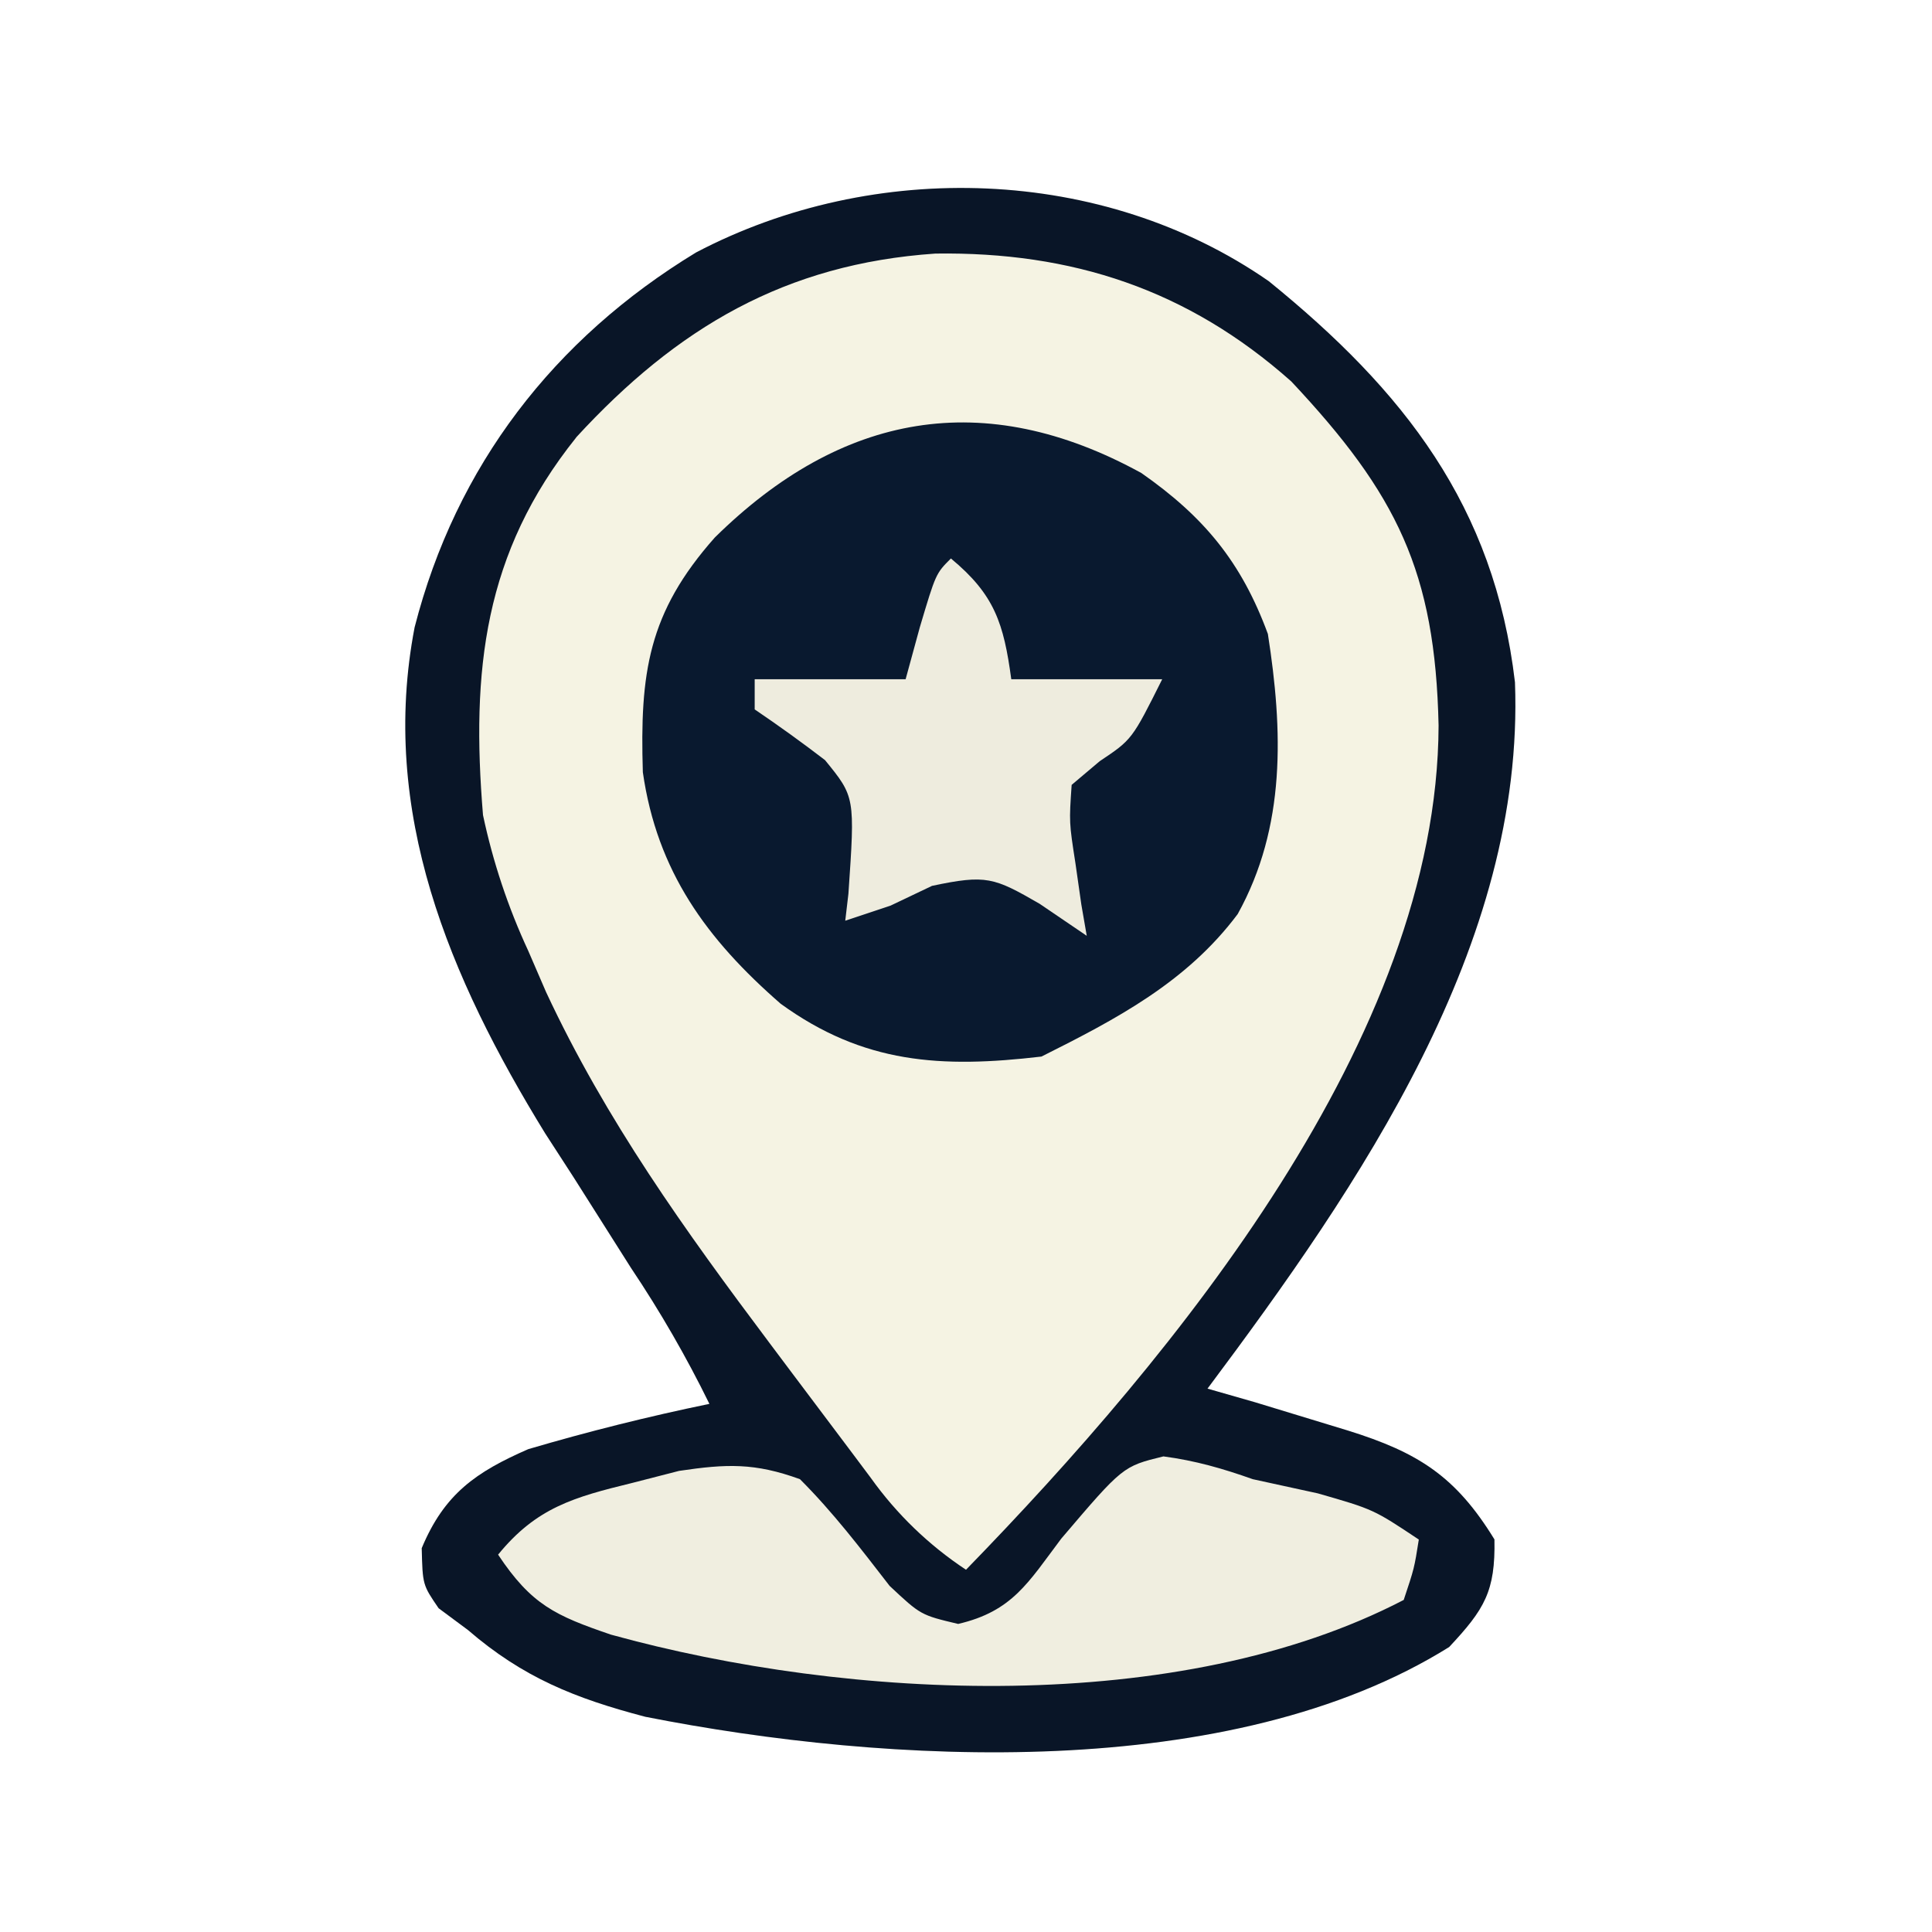
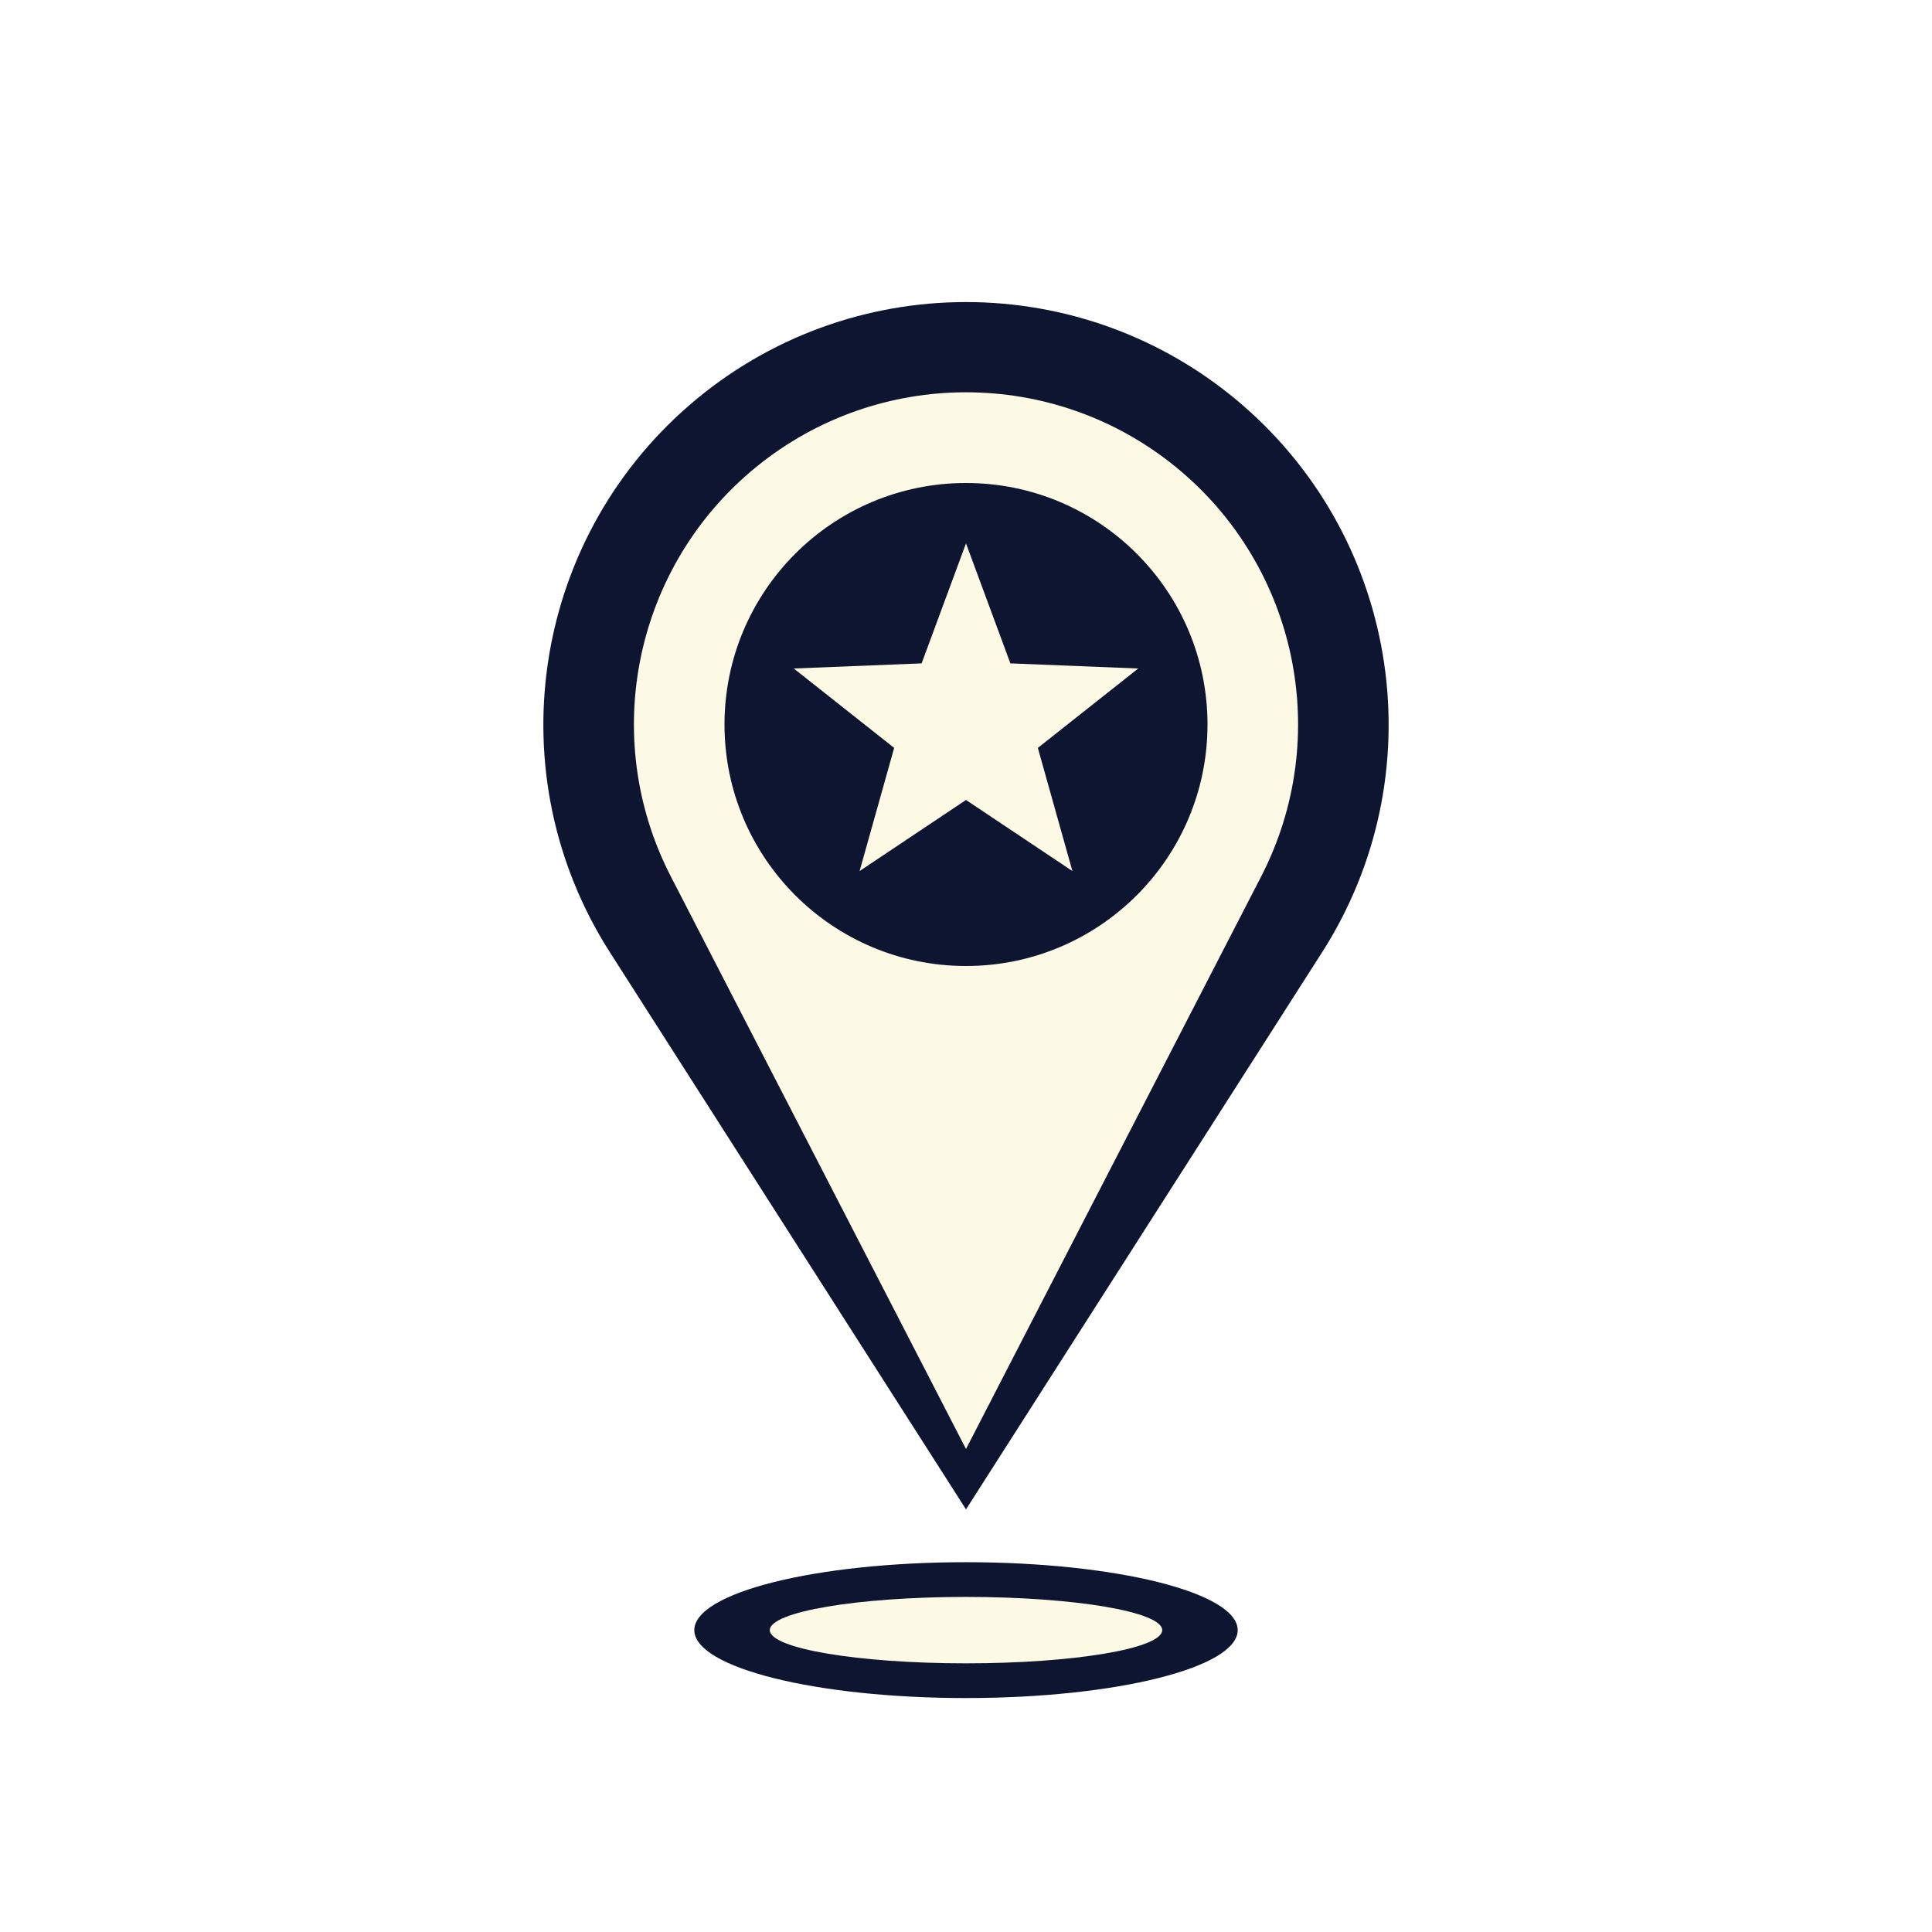
<svg xmlns="http://www.w3.org/2000/svg" width="128" height="128" viewBox="0 0 128 128">
-   <path fill="#f5f3e3" d="M84.06 18.63C93 25.88 99 33.52 100.37 45.2 101.03 62.6 90.07 78.53 80 92l3.14.9 6.17 1.88c4.65 1.45 7.14 3.03 9.7 7.21.07 3.44-.66 4.63-3 7.13-14.46 9.03-37.2 7.79-53.26 4.62-4.65-1.22-8.1-2.6-11.75-5.75l-1.94-1.44C28 105 28 105 27.94 102.57c1.5-3.6 3.6-5.05 7.06-6.56a149 149 0 0 1 12-3 77 77 0 0 0-5.19-9l-3.8-6-1.89-2.92c-6.35-10.33-11-21.31-8.65-33.53 2.74-10.7 9.23-19.11 18.64-24.83 11.8-6.2 26.96-5.74 37.95 1.9" />
-   <path fill="#091527" d="M84.06 18.63C93 25.88 99 33.52 100.37 45.2 101.03 62.6 90.07 78.53 80 92l3.14.9 6.17 1.88c4.65 1.45 7.14 3.03 9.7 7.21.07 3.44-.66 4.63-3 7.13-14.46 9.03-37.2 7.79-53.26 4.62-4.65-1.22-8.1-2.6-11.75-5.75l-1.94-1.44C28 105 28 105 27.94 102.57c1.5-3.6 3.6-5.05 7.06-6.56a149 149 0 0 1 12-3 77 77 0 0 0-5.19-9l-3.8-6-1.89-2.92c-6.35-10.33-11-21.31-8.65-33.53 2.74-10.7 9.23-19.11 18.64-24.83 11.8-6.2 26.96-5.74 37.95 1.9M38.17 28.99C32.05 36.63 31.21 44.44 32 54a42 42 0 0 0 3 9l1.18 2.73C40.14 74.22 45.4 81.54 51 89l1.38 1.84 4.06 5.4 1.25 1.67A24 24 0 0 0 64 104c13.84-14.23 31.24-35.25 31.31-55.93-.22-10.2-2.76-15.34-9.76-22.8-6.86-6.1-14.54-8.6-23.58-8.47-9.94.68-17.12 4.91-23.8 12.18" />
-   <path fill="#09192f" d="M75.62 31.34c4.15 2.9 6.63 5.9 8.38 10.66 1 6.4 1.21 12.77-2 18.56-3.38 4.52-8.05 6.96-13 9.44-6.65.78-11.79.48-17.28-3.5-4.9-4.27-8.19-8.77-9.13-15.34-.2-6.56.34-10.56 4.77-15.55 8.38-8.26 17.83-10 28.26-4.27" />
-   <path fill="#f0eee0" d="M53 98c2.21 2.21 4.02 4.59 5.94 7.07C61 107 61 107 63.48 107.59c3.6-.84 4.64-2.74 6.83-5.65 4.08-4.79 4.08-4.79 6.77-5.45 2.11.28 3.92.8 5.92 1.51l4.31.94C91 100 91 100 94 102c-.3 1.9-.3 1.9-1 4-14.88 7.74-36.74 6.66-52.52 2.3-3.69-1.26-5.27-1.98-7.48-5.3 2.54-3.12 5.03-3.81 8.88-4.75l3.11-.8c3.16-.47 5.01-.54 8.01.55" />
-   <path fill="#eeecde" d="M63 37c2.9 2.4 3.5 4.31 4 8h10c-2 4-2 4-4.14 5.43L71 52c-.17 2.48-.17 2.48.25 5.19l.39 2.73L72 62l-3.12-2.12c-3.03-1.75-3.53-1.95-7.13-1.19L59 60l-3 1 .21-1.79c.44-6.41.44-6.41-1.55-8.85A97 97 0 0 0 50 47v-2h10l.94-3.44C62 38 62 38 63 37" />
+   <ellipse cx="64" cy="108" rx="18" ry="4.5" fill="#0e1530" />
+   <ellipse cx="64" cy="108" rx="13" ry="2.2" fill="#fcf9e4" />
+   <path fill="#0e1530" d="M64 100 L40.4 63.08 A28 28 0 1 1 87.6 63.08 Z" />
+   <path fill="#fcf9e4" d="M64 96 L44.45 58.08 A22 22 0 1 1 83.55 58.08 Z" />
+   <circle cx="64" cy="48" r="16" fill="#0e1530" />
+   <path fill="#fcf9e4" d="M64 36 L66.94 43.95 L75.41 44.29 L68.76 49.55 L71.05 57.71 L64 53 L56.95 57.71 L59.24 49.55 L52.59 44.29 L61.06 43.95 Z" />
</svg>
